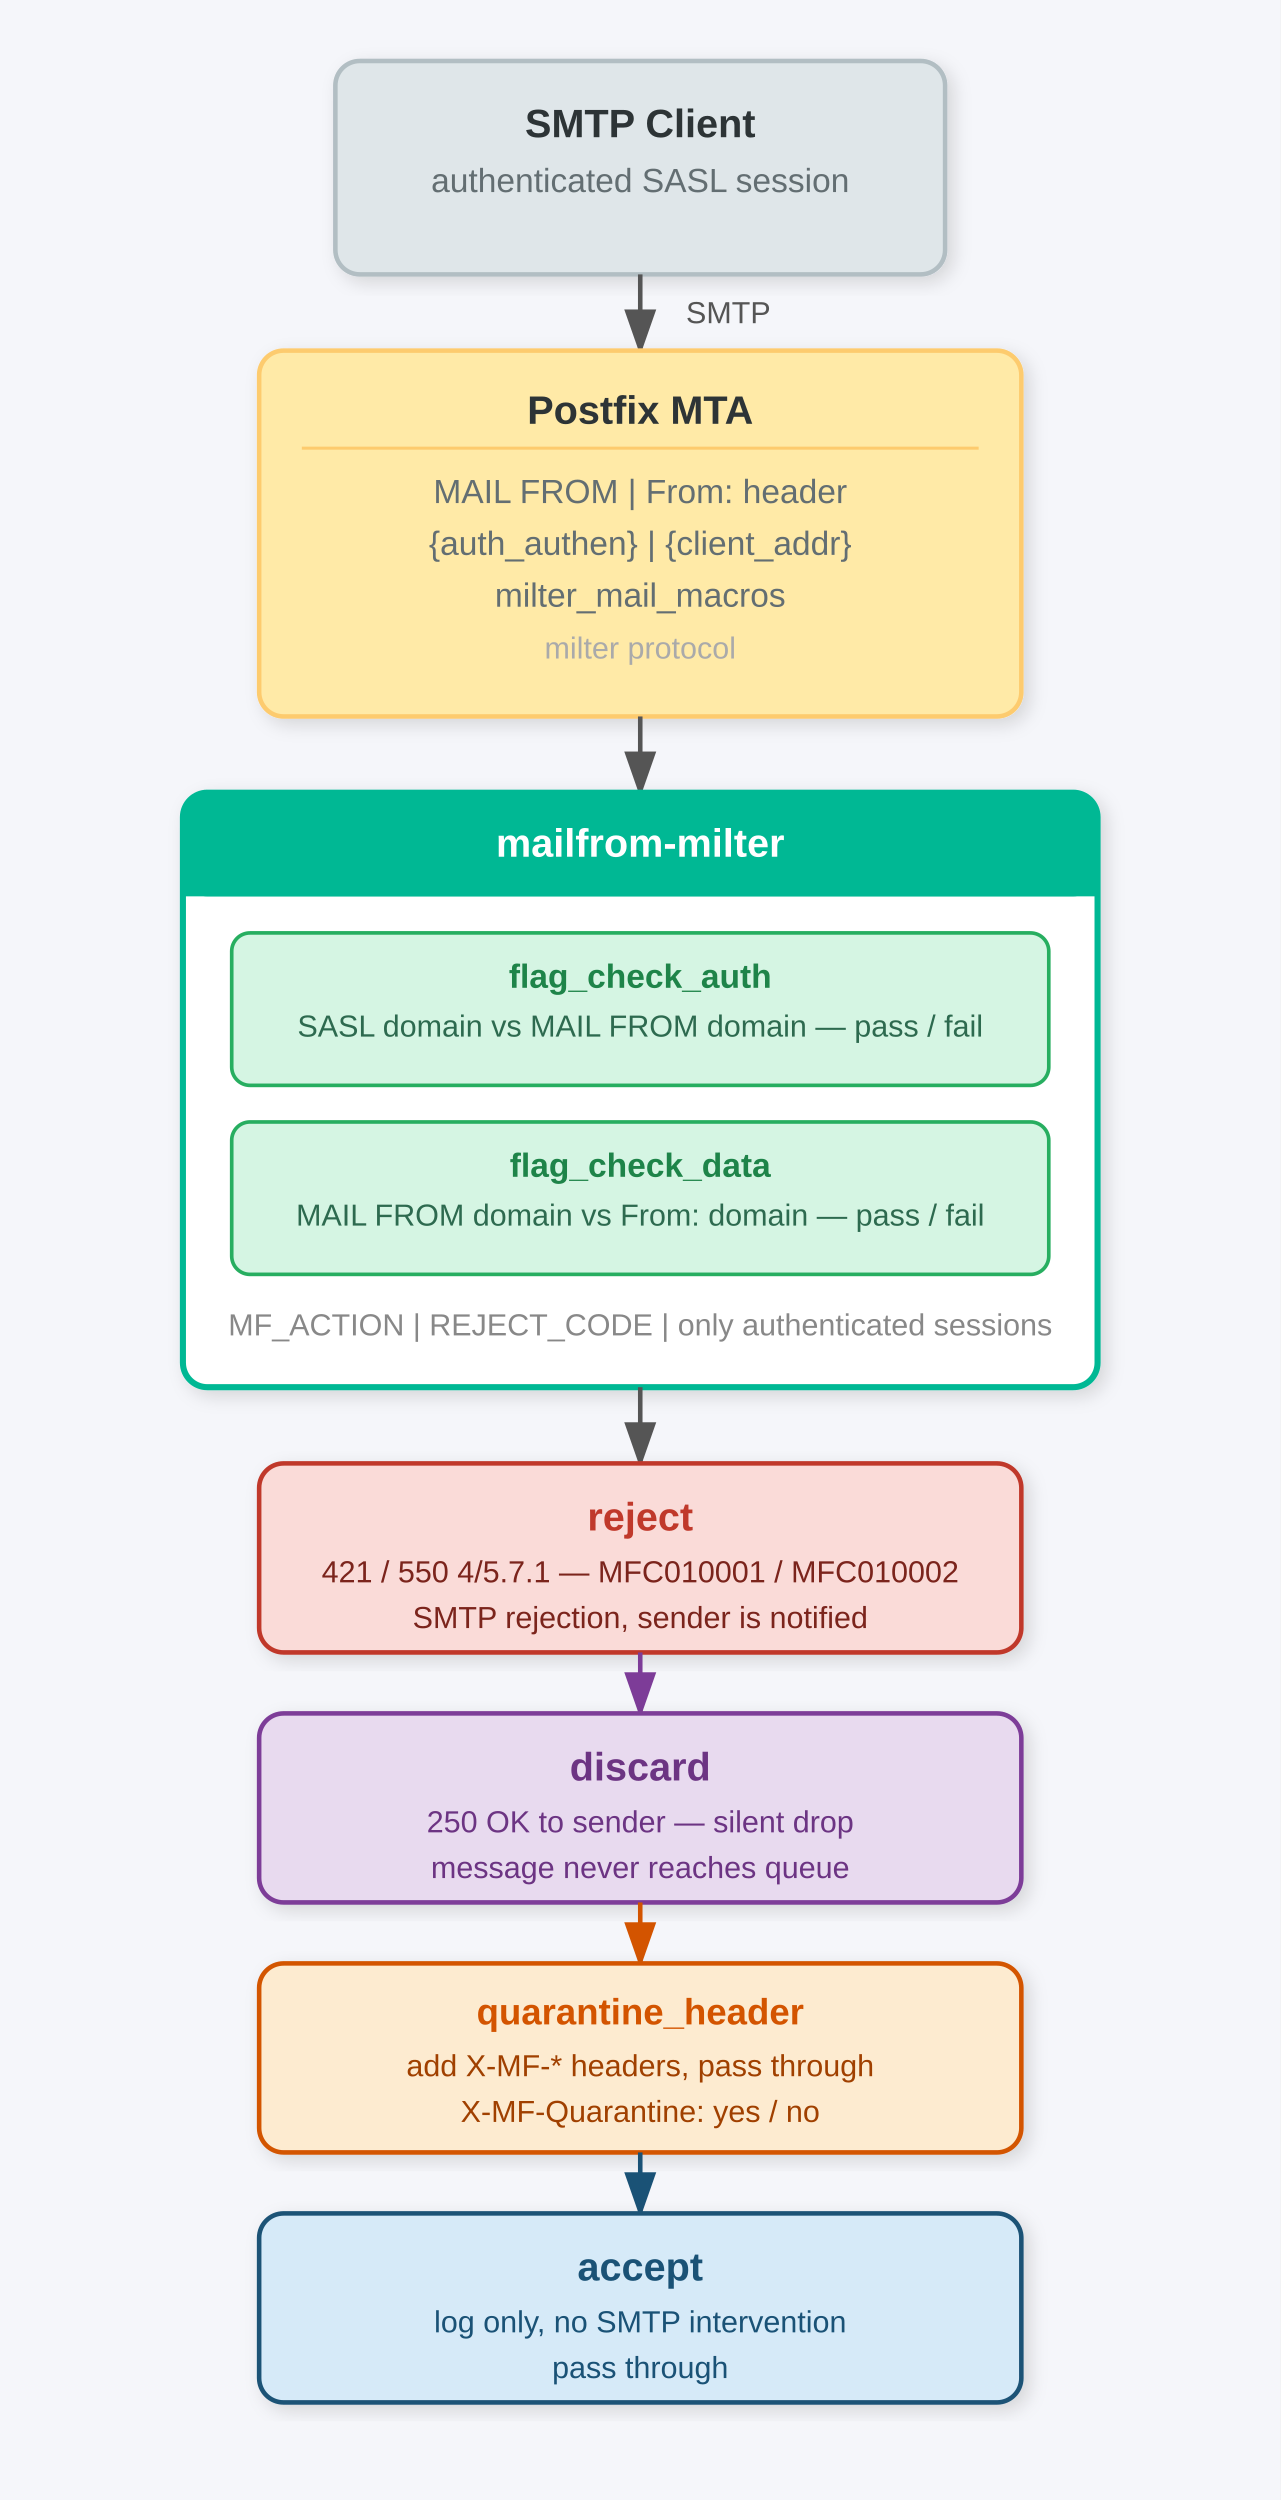
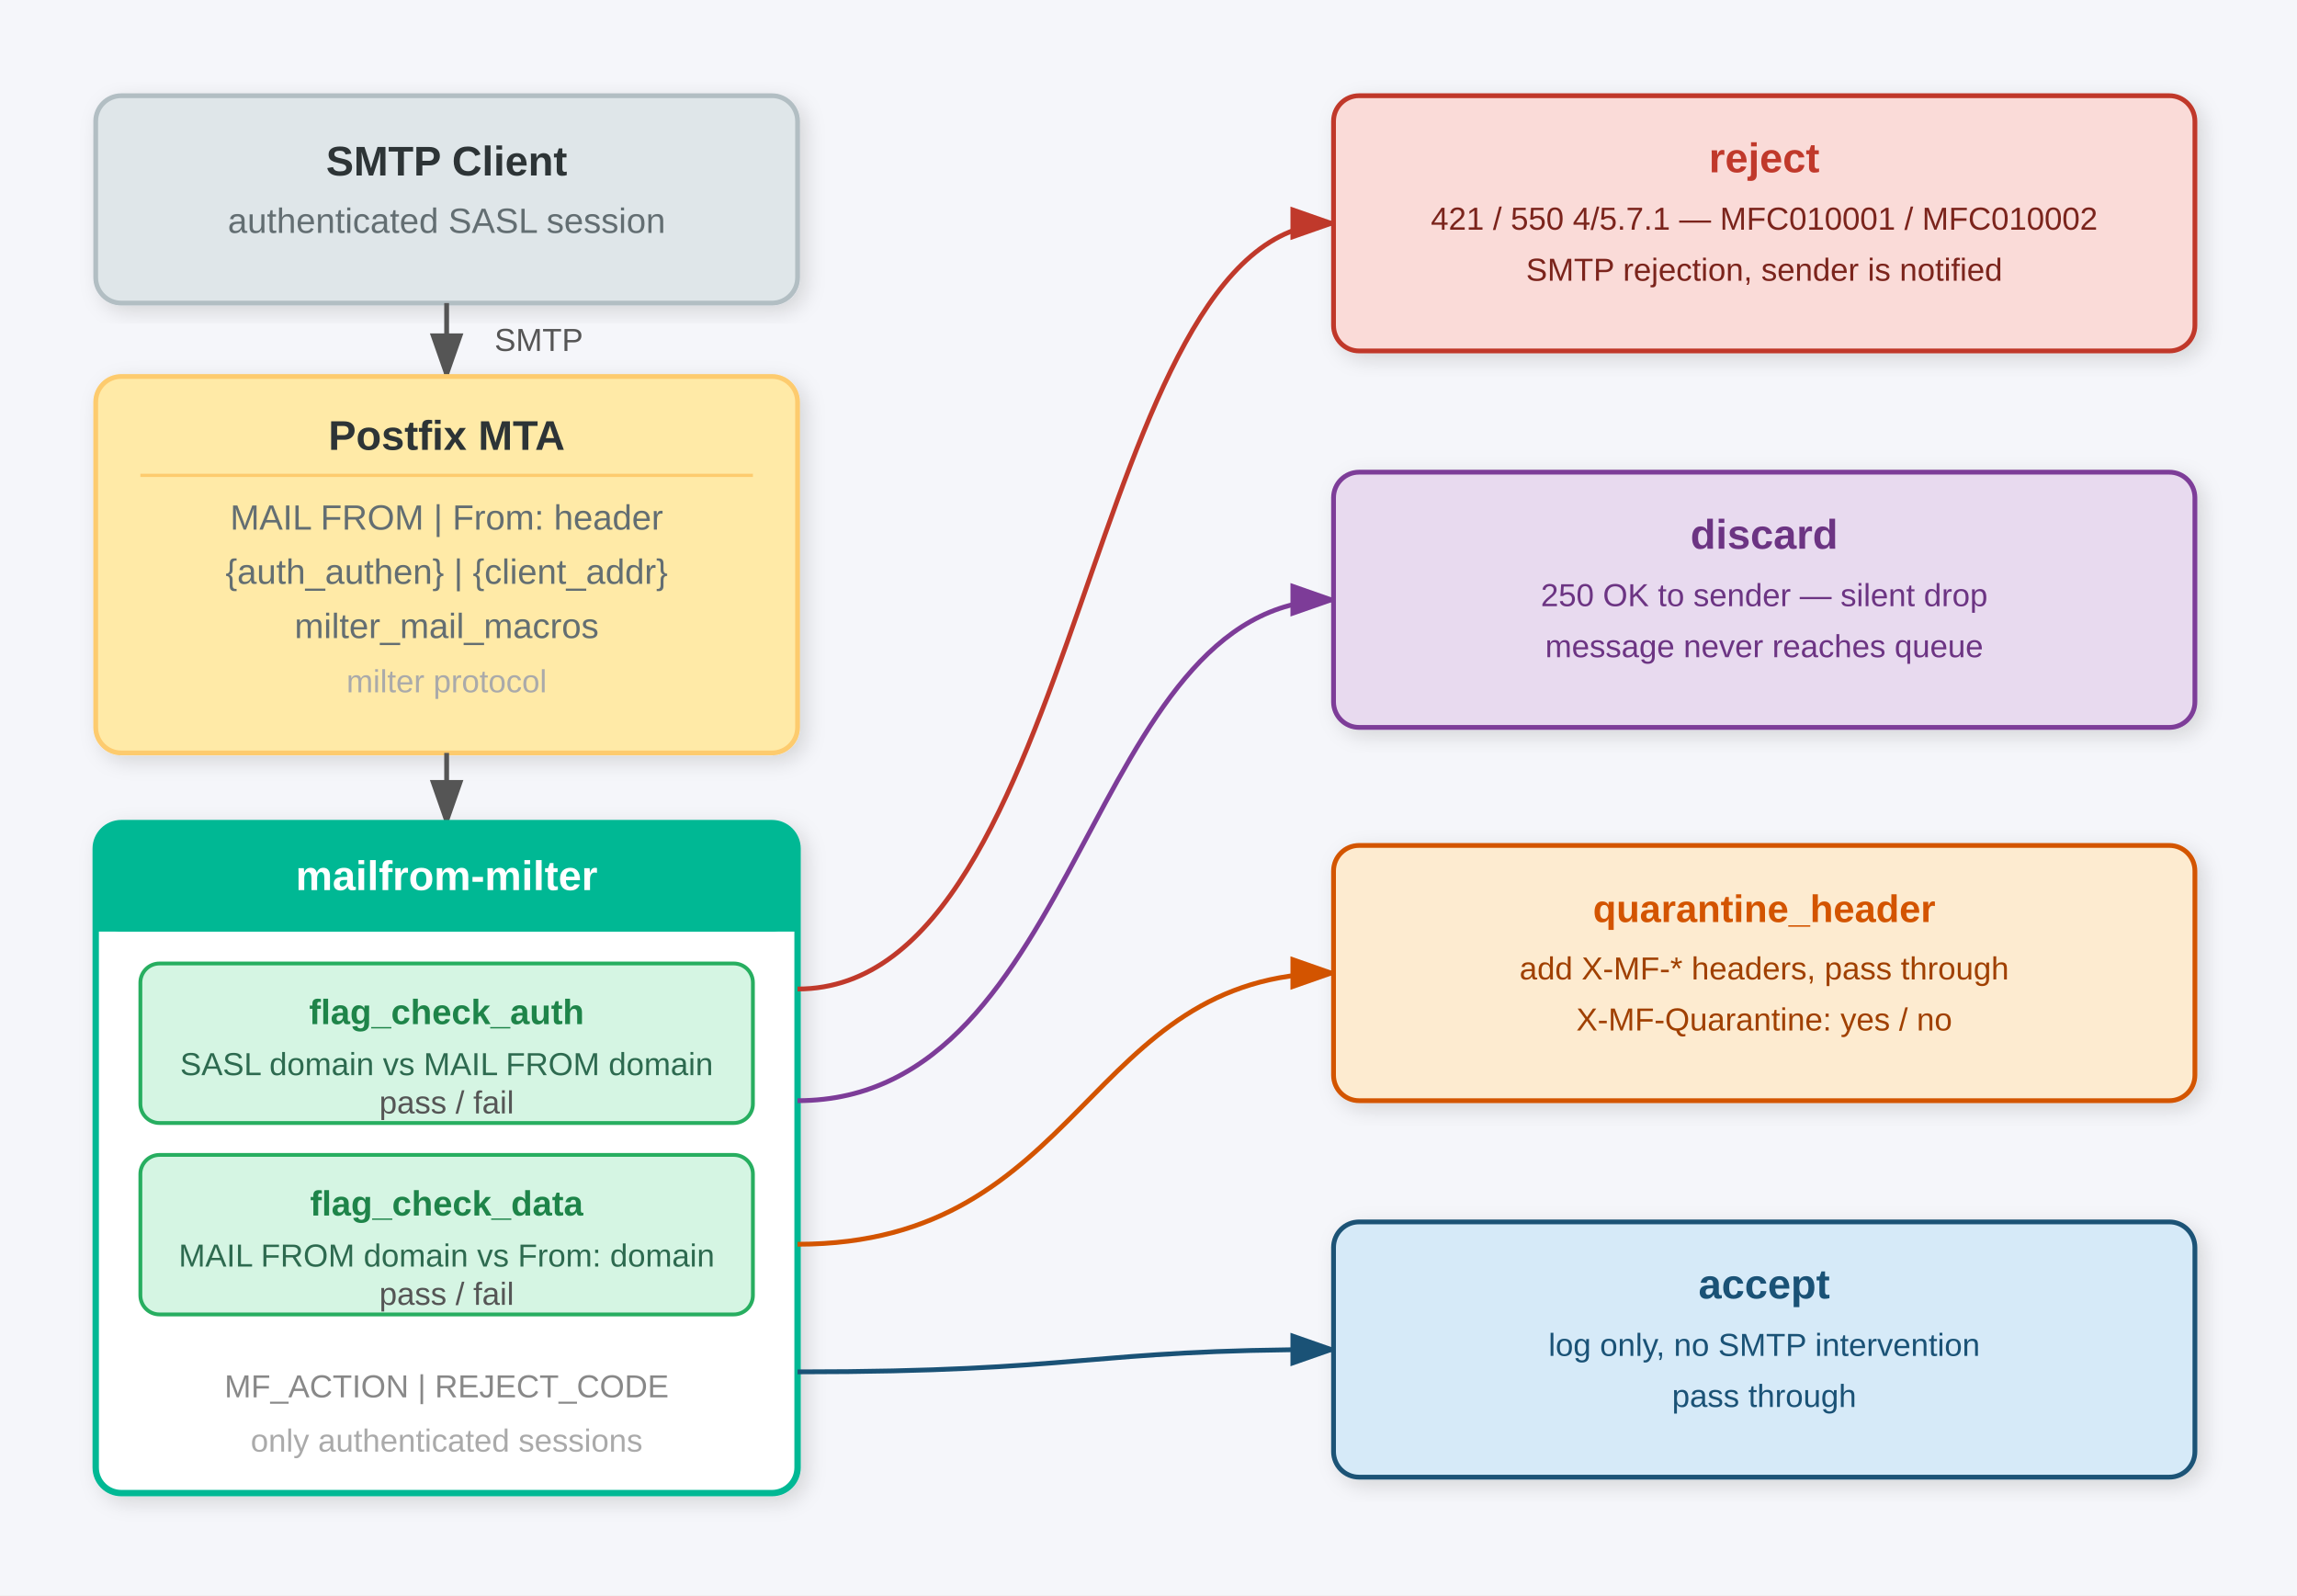
- <svg xmlns="http://www.w3.org/2000/svg" viewBox="0 0 420 820" font-family="Arial, Helvetica, sans-serif">
+ <svg xmlns="http://www.w3.org/2000/svg" viewBox="0 0 720 500" font-family="Arial, Helvetica, sans-serif">
  <defs>
    <marker id="arr" markerWidth="10" markerHeight="7" refX="9" refY="3.5" orient="auto">
      <polygon points="0 0, 10 3.5, 0 7" fill="#555" />
    </marker>
    <marker id="arr-red" markerWidth="10" markerHeight="7" refX="9" refY="3.5" orient="auto">
      <polygon points="0 0, 10 3.5, 0 7" fill="#c0392b" />
    </marker>
    <marker id="arr-purple" markerWidth="10" markerHeight="7" refX="9" refY="3.5" orient="auto">
      <polygon points="0 0, 10 3.5, 0 7" fill="#7d3c98" />
    </marker>
    <marker id="arr-orange" markerWidth="10" markerHeight="7" refX="9" refY="3.5" orient="auto">
      <polygon points="0 0, 10 3.5, 0 7" fill="#d35400" />
    </marker>
    <marker id="arr-blue" markerWidth="10" markerHeight="7" refX="9" refY="3.5" orient="auto">
      <polygon points="0 0, 10 3.5, 0 7" fill="#1a5276" />
    </marker>
    <filter id="shadow">
      <feDropShadow dx="2" dy="2" stdDeviation="3" flood-color="#00000022" />
    </filter>
  </defs>
-   <rect width="420" height="820" fill="#f5f6fa" />
-   <rect x="110" y="20" width="200" height="70" rx="8" fill="#dfe6e9" stroke="#b2bec3" stroke-width="1.5" filter="url(#shadow)" />
-   <text x="210" y="45" text-anchor="middle" font-size="13" font-weight="bold" fill="#2d3436">SMTP Client</text>
-   <text x="210" y="63" text-anchor="middle" font-size="11" fill="#636e72">authenticated SASL session</text>
-   <line x1="210" y1="90" x2="210" y2="115" stroke="#555" stroke-width="1.5" marker-end="url(#arr)" />
-   <text x="225" y="106" font-size="10" fill="#555">SMTP</text>
-   <rect x="85" y="115" width="250" height="120" rx="8" fill="#ffeaa7" stroke="#fdcb6e" stroke-width="1.5" filter="url(#shadow)" />
-   <text x="210" y="139" text-anchor="middle" font-size="13" font-weight="bold" fill="#2d3436">Postfix MTA</text>
-   <line x1="99" y1="147" x2="321" y2="147" stroke="#fdcb6e" stroke-width="1" />
-   <text x="210" y="165" text-anchor="middle" font-size="11" fill="#636e72">MAIL FROM  |  From: header</text>
-   <text x="210" y="182" text-anchor="middle" font-size="11" fill="#636e72">{auth_authen}  |  {client_addr}</text>
-   <text x="210" y="199" text-anchor="middle" font-size="11" fill="#636e72">milter_mail_macros</text>
-   <text x="210" y="216" text-anchor="middle" font-size="10" fill="#aaa">milter protocol</text>
-   <line x1="210" y1="235" x2="210" y2="260" stroke="#555" stroke-width="1.5" marker-end="url(#arr)" />
-   <rect x="60" y="260" width="300" height="195" rx="8" fill="#ffffff" stroke="#00b894" stroke-width="2" filter="url(#shadow)" />
-   <rect x="60" y="260" width="300" height="34" rx="8" fill="#00b894" />
-   <rect x="60" y="276" width="300" height="18" fill="#00b894" />
-   <text x="210" y="281" text-anchor="middle" font-size="13" font-weight="bold" fill="#ffffff">mailfrom-milter</text>
-   <rect x="76" y="306" width="268" height="50" rx="6" fill="#d5f5e3" stroke="#27ae60" stroke-width="1.2" />
-   <text x="210" y="324" text-anchor="middle" font-size="11" font-weight="bold" fill="#1e8449">flag_check_auth</text>
-   <text x="210" y="340" text-anchor="middle" font-size="10" fill="#2d6a4f">SASL domain  vs  MAIL FROM domain  —  pass / fail</text>
-   <rect x="76" y="368" width="268" height="50" rx="6" fill="#d5f5e3" stroke="#27ae60" stroke-width="1.2" />
-   <text x="210" y="386" text-anchor="middle" font-size="11" font-weight="bold" fill="#1e8449">flag_check_data</text>
-   <text x="210" y="402" text-anchor="middle" font-size="10" fill="#2d6a4f">MAIL FROM domain  vs  From: domain  —  pass / fail</text>
-   <text x="210" y="438" text-anchor="middle" font-size="10" fill="#888">MF_ACTION  |  REJECT_CODE  |  only authenticated sessions</text>
-   <line x1="210" y1="455" x2="210" y2="480" stroke="#555" stroke-width="1.5" marker-end="url(#arr)" />
-   <rect x="85" y="480" width="250" height="62" rx="8" fill="#fadbd8" stroke="#c0392b" stroke-width="1.5" filter="url(#shadow)" />
-   <text x="210" y="502" text-anchor="middle" font-size="13" font-weight="bold" fill="#c0392b">reject</text>
-   <text x="210" y="519" text-anchor="middle" font-size="10" fill="#7b241c">421 / 550  4/5.7.1  —  MFC010001 / MFC010002</text>
-   <text x="210" y="534" text-anchor="middle" font-size="10" fill="#7b241c">SMTP rejection, sender is notified</text>
-   <line x1="210" y1="542" x2="210" y2="562" stroke="#7d3c98" stroke-width="1.5" marker-end="url(#arr-purple)" />
-   <rect x="85" y="562" width="250" height="62" rx="8" fill="#e8daef" stroke="#7d3c98" stroke-width="1.5" filter="url(#shadow)" />
-   <text x="210" y="584" text-anchor="middle" font-size="13" font-weight="bold" fill="#6c3483">discard</text>
-   <text x="210" y="601" text-anchor="middle" font-size="10" fill="#6c3483">250 OK to sender  —  silent drop</text>
-   <text x="210" y="616" text-anchor="middle" font-size="10" fill="#6c3483">message never reaches queue</text>
-   <line x1="210" y1="624" x2="210" y2="644" stroke="#d35400" stroke-width="1.5" marker-end="url(#arr-orange)" />
-   <rect x="85" y="644" width="250" height="62" rx="8" fill="#fdebd0" stroke="#d35400" stroke-width="1.5" filter="url(#shadow)" />
-   <text x="210" y="664" text-anchor="middle" font-size="12" font-weight="bold" fill="#d35400">quarantine_header</text>
-   <text x="210" y="681" text-anchor="middle" font-size="10" fill="#a04000">add X-MF-* headers, pass through</text>
-   <text x="210" y="696" text-anchor="middle" font-size="10" fill="#a04000">X-MF-Quarantine: yes / no</text>
-   <line x1="210" y1="706" x2="210" y2="726" stroke="#1a5276" stroke-width="1.5" marker-end="url(#arr-blue)" />
-   <rect x="85" y="726" width="250" height="62" rx="8" fill="#d6eaf8" stroke="#1a5276" stroke-width="1.5" filter="url(#shadow)" />
-   <text x="210" y="748" text-anchor="middle" font-size="13" font-weight="bold" fill="#1a5276">accept</text>
-   <text x="210" y="765" text-anchor="middle" font-size="10" fill="#1a5276">log only, no SMTP intervention</text>
-   <text x="210" y="780" text-anchor="middle" font-size="10" fill="#1a5276">pass through</text>
+   <rect width="720" height="500" fill="#f5f6fa" />
+   <rect x="30" y="30" width="220" height="65" rx="8" fill="#dfe6e9" stroke="#b2bec3" stroke-width="1.5" filter="url(#shadow)" />
+   <text x="140" y="55" text-anchor="middle" font-size="13" font-weight="bold" fill="#2d3436">SMTP Client</text>
+   <text x="140" y="73" text-anchor="middle" font-size="11" fill="#636e72">authenticated SASL session</text>
+   <line x1="140" y1="95" x2="140" y2="118" stroke="#555" stroke-width="1.5" marker-end="url(#arr)" />
+   <text x="155" y="110" font-size="10" fill="#555">SMTP</text>
+   <rect x="30" y="118" width="220" height="118" rx="8" fill="#ffeaa7" stroke="#fdcb6e" stroke-width="1.5" filter="url(#shadow)" />
+   <text x="140" y="141" text-anchor="middle" font-size="13" font-weight="bold" fill="#2d3436">Postfix MTA</text>
+   <line x1="44" y1="149" x2="236" y2="149" stroke="#fdcb6e" stroke-width="1" />
+   <text x="140" y="166" text-anchor="middle" font-size="11" fill="#636e72">MAIL FROM  |  From: header</text>
+   <text x="140" y="183" text-anchor="middle" font-size="11" fill="#636e72">{auth_authen}  |  {client_addr}</text>
+   <text x="140" y="200" text-anchor="middle" font-size="11" fill="#636e72">milter_mail_macros</text>
+   <text x="140" y="217" text-anchor="middle" font-size="10" fill="#aaa">milter protocol</text>
+   <line x1="140" y1="236" x2="140" y2="258" stroke="#555" stroke-width="1.5" marker-end="url(#arr)" />
+   <rect x="30" y="258" width="220" height="210" rx="8" fill="#ffffff" stroke="#00b894" stroke-width="2" filter="url(#shadow)" />
+   <rect x="30" y="258" width="220" height="34" rx="8" fill="#00b894" />
+   <rect x="30" y="274" width="220" height="18" fill="#00b894" />
+   <text x="140" y="279" text-anchor="middle" font-size="13" font-weight="bold" fill="#ffffff">mailfrom-milter</text>
+   <rect x="44" y="302" width="192" height="50" rx="6" fill="#d5f5e3" stroke="#27ae60" stroke-width="1.2" />
+   <text x="140" y="321" text-anchor="middle" font-size="11" font-weight="bold" fill="#1e8449">flag_check_auth</text>
+   <text x="140" y="337" text-anchor="middle" font-size="10" fill="#2d6a4f">SASL domain vs MAIL FROM domain</text>
+   <text x="140" y="349" text-anchor="middle" font-size="10" fill="#555">pass / fail</text>
+   <rect x="44" y="362" width="192" height="50" rx="6" fill="#d5f5e3" stroke="#27ae60" stroke-width="1.2" />
+   <text x="140" y="381" text-anchor="middle" font-size="11" font-weight="bold" fill="#1e8449">flag_check_data</text>
+   <text x="140" y="397" text-anchor="middle" font-size="10" fill="#2d6a4f">MAIL FROM domain vs From: domain</text>
+   <text x="140" y="409" text-anchor="middle" font-size="10" fill="#555">pass / fail</text>
+   <text x="140" y="438" text-anchor="middle" font-size="10" fill="#888">MF_ACTION  |  REJECT_CODE</text>
+   <text x="140" y="455" text-anchor="middle" font-size="10" fill="#aaa">only authenticated sessions</text>
+   <path d="M 250,310 C 340,310 340,70  418,70" fill="none" stroke="#c0392b" stroke-width="1.5" marker-end="url(#arr-red)" />
+   <path d="M 250,345 C 340,345 340,188 418,188" fill="none" stroke="#7d3c98" stroke-width="1.5" marker-end="url(#arr-purple)" />
+   <path d="M 250,390 C 340,390 340,305 418,305" fill="none" stroke="#d35400" stroke-width="1.5" marker-end="url(#arr-orange)" />
+   <path d="M 250,430 C 340,430 340,423 418,423" fill="none" stroke="#1a5276" stroke-width="1.5" marker-end="url(#arr-blue)" />
+   <rect x="418" y="30" width="270" height="80" rx="8" fill="#fadbd8" stroke="#c0392b" stroke-width="1.5" filter="url(#shadow)" />
+   <text x="553" y="54" text-anchor="middle" font-size="13" font-weight="bold" fill="#c0392b">reject</text>
+   <text x="553" y="72" text-anchor="middle" font-size="10" fill="#7b241c">421 / 550  4/5.7.1  —  MFC010001 / MFC010002</text>
+   <text x="553" y="88" text-anchor="middle" font-size="10" fill="#7b241c">SMTP rejection, sender is notified</text>
+   <rect x="418" y="148" width="270" height="80" rx="8" fill="#e8daef" stroke="#7d3c98" stroke-width="1.5" filter="url(#shadow)" />
+   <text x="553" y="172" text-anchor="middle" font-size="13" font-weight="bold" fill="#6c3483">discard</text>
+   <text x="553" y="190" text-anchor="middle" font-size="10" fill="#6c3483">250 OK to sender  —  silent drop</text>
+   <text x="553" y="206" text-anchor="middle" font-size="10" fill="#6c3483">message never reaches queue</text>
+   <rect x="418" y="265" width="270" height="80" rx="8" fill="#fdebd0" stroke="#d35400" stroke-width="1.5" filter="url(#shadow)" />
+   <text x="553" y="289" text-anchor="middle" font-size="12" font-weight="bold" fill="#d35400">quarantine_header</text>
+   <text x="553" y="307" text-anchor="middle" font-size="10" fill="#a04000">add X-MF-* headers, pass through</text>
+   <text x="553" y="323" text-anchor="middle" font-size="10" fill="#a04000">X-MF-Quarantine: yes / no</text>
+   <rect x="418" y="383" width="270" height="80" rx="8" fill="#d6eaf8" stroke="#1a5276" stroke-width="1.5" filter="url(#shadow)" />
+   <text x="553" y="407" text-anchor="middle" font-size="13" font-weight="bold" fill="#1a5276">accept</text>
+   <text x="553" y="425" text-anchor="middle" font-size="10" fill="#1a5276">log only, no SMTP intervention</text>
+   <text x="553" y="441" text-anchor="middle" font-size="10" fill="#1a5276">pass through</text>
</svg>
